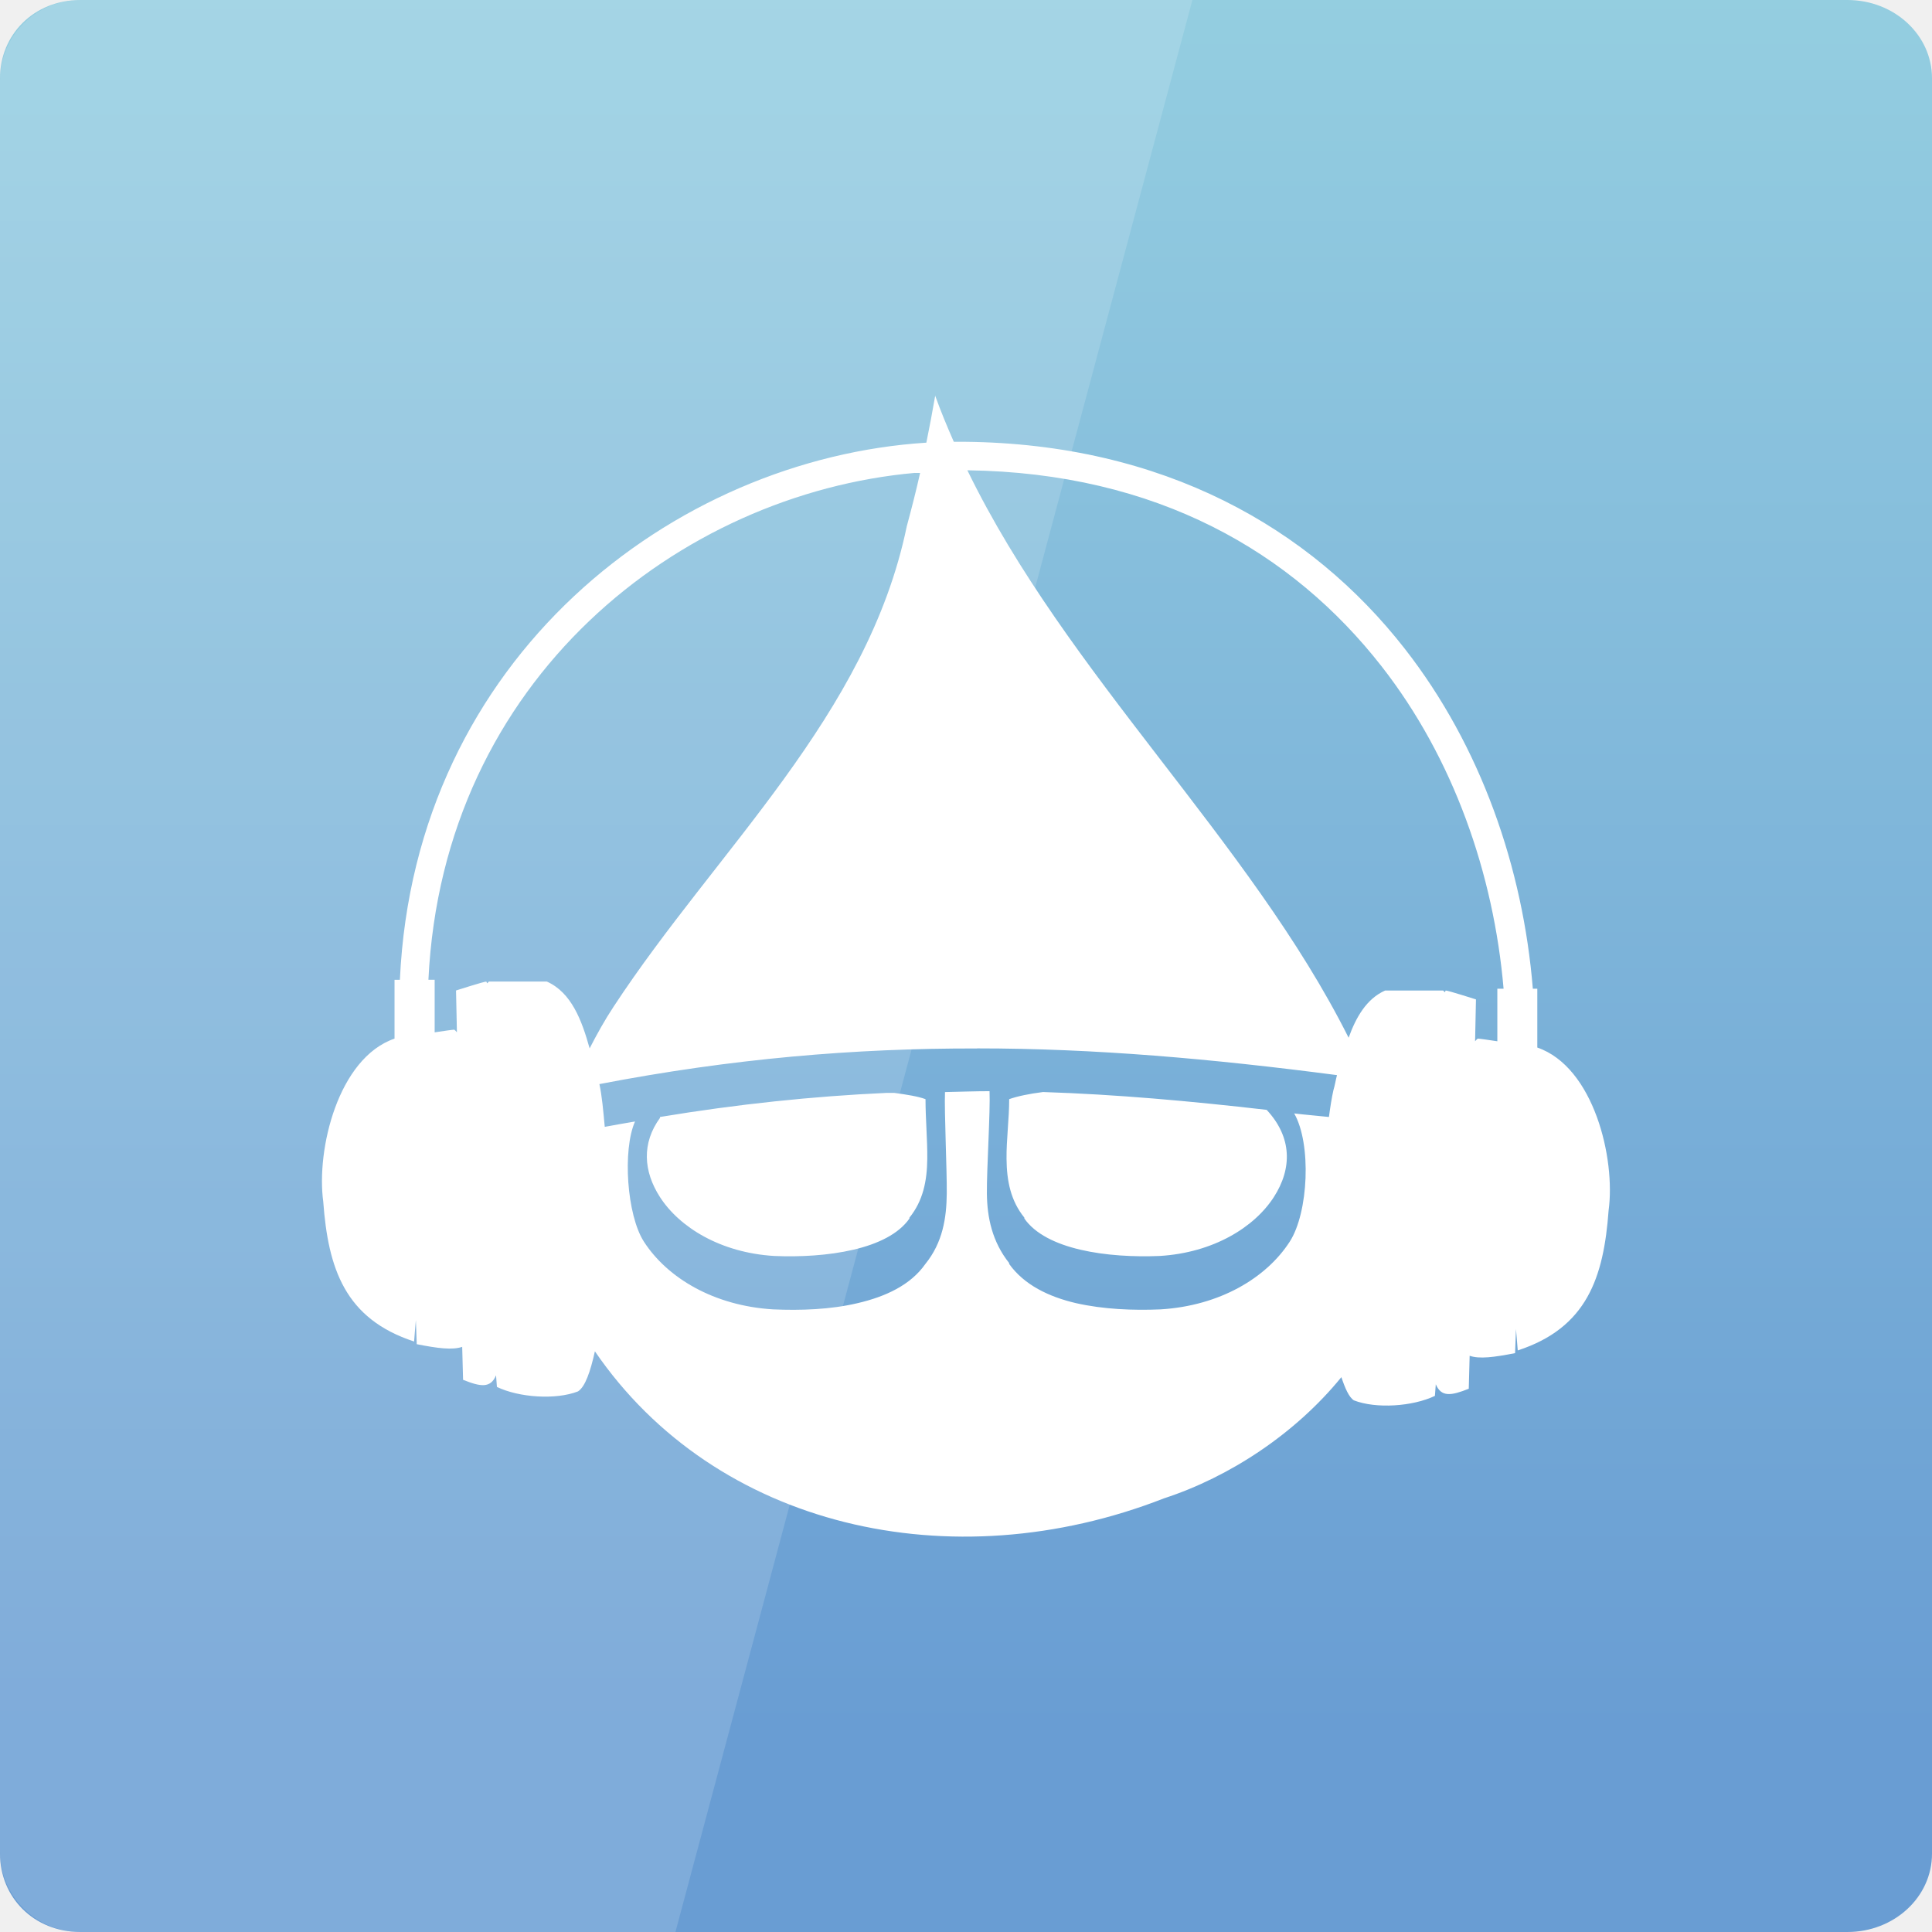
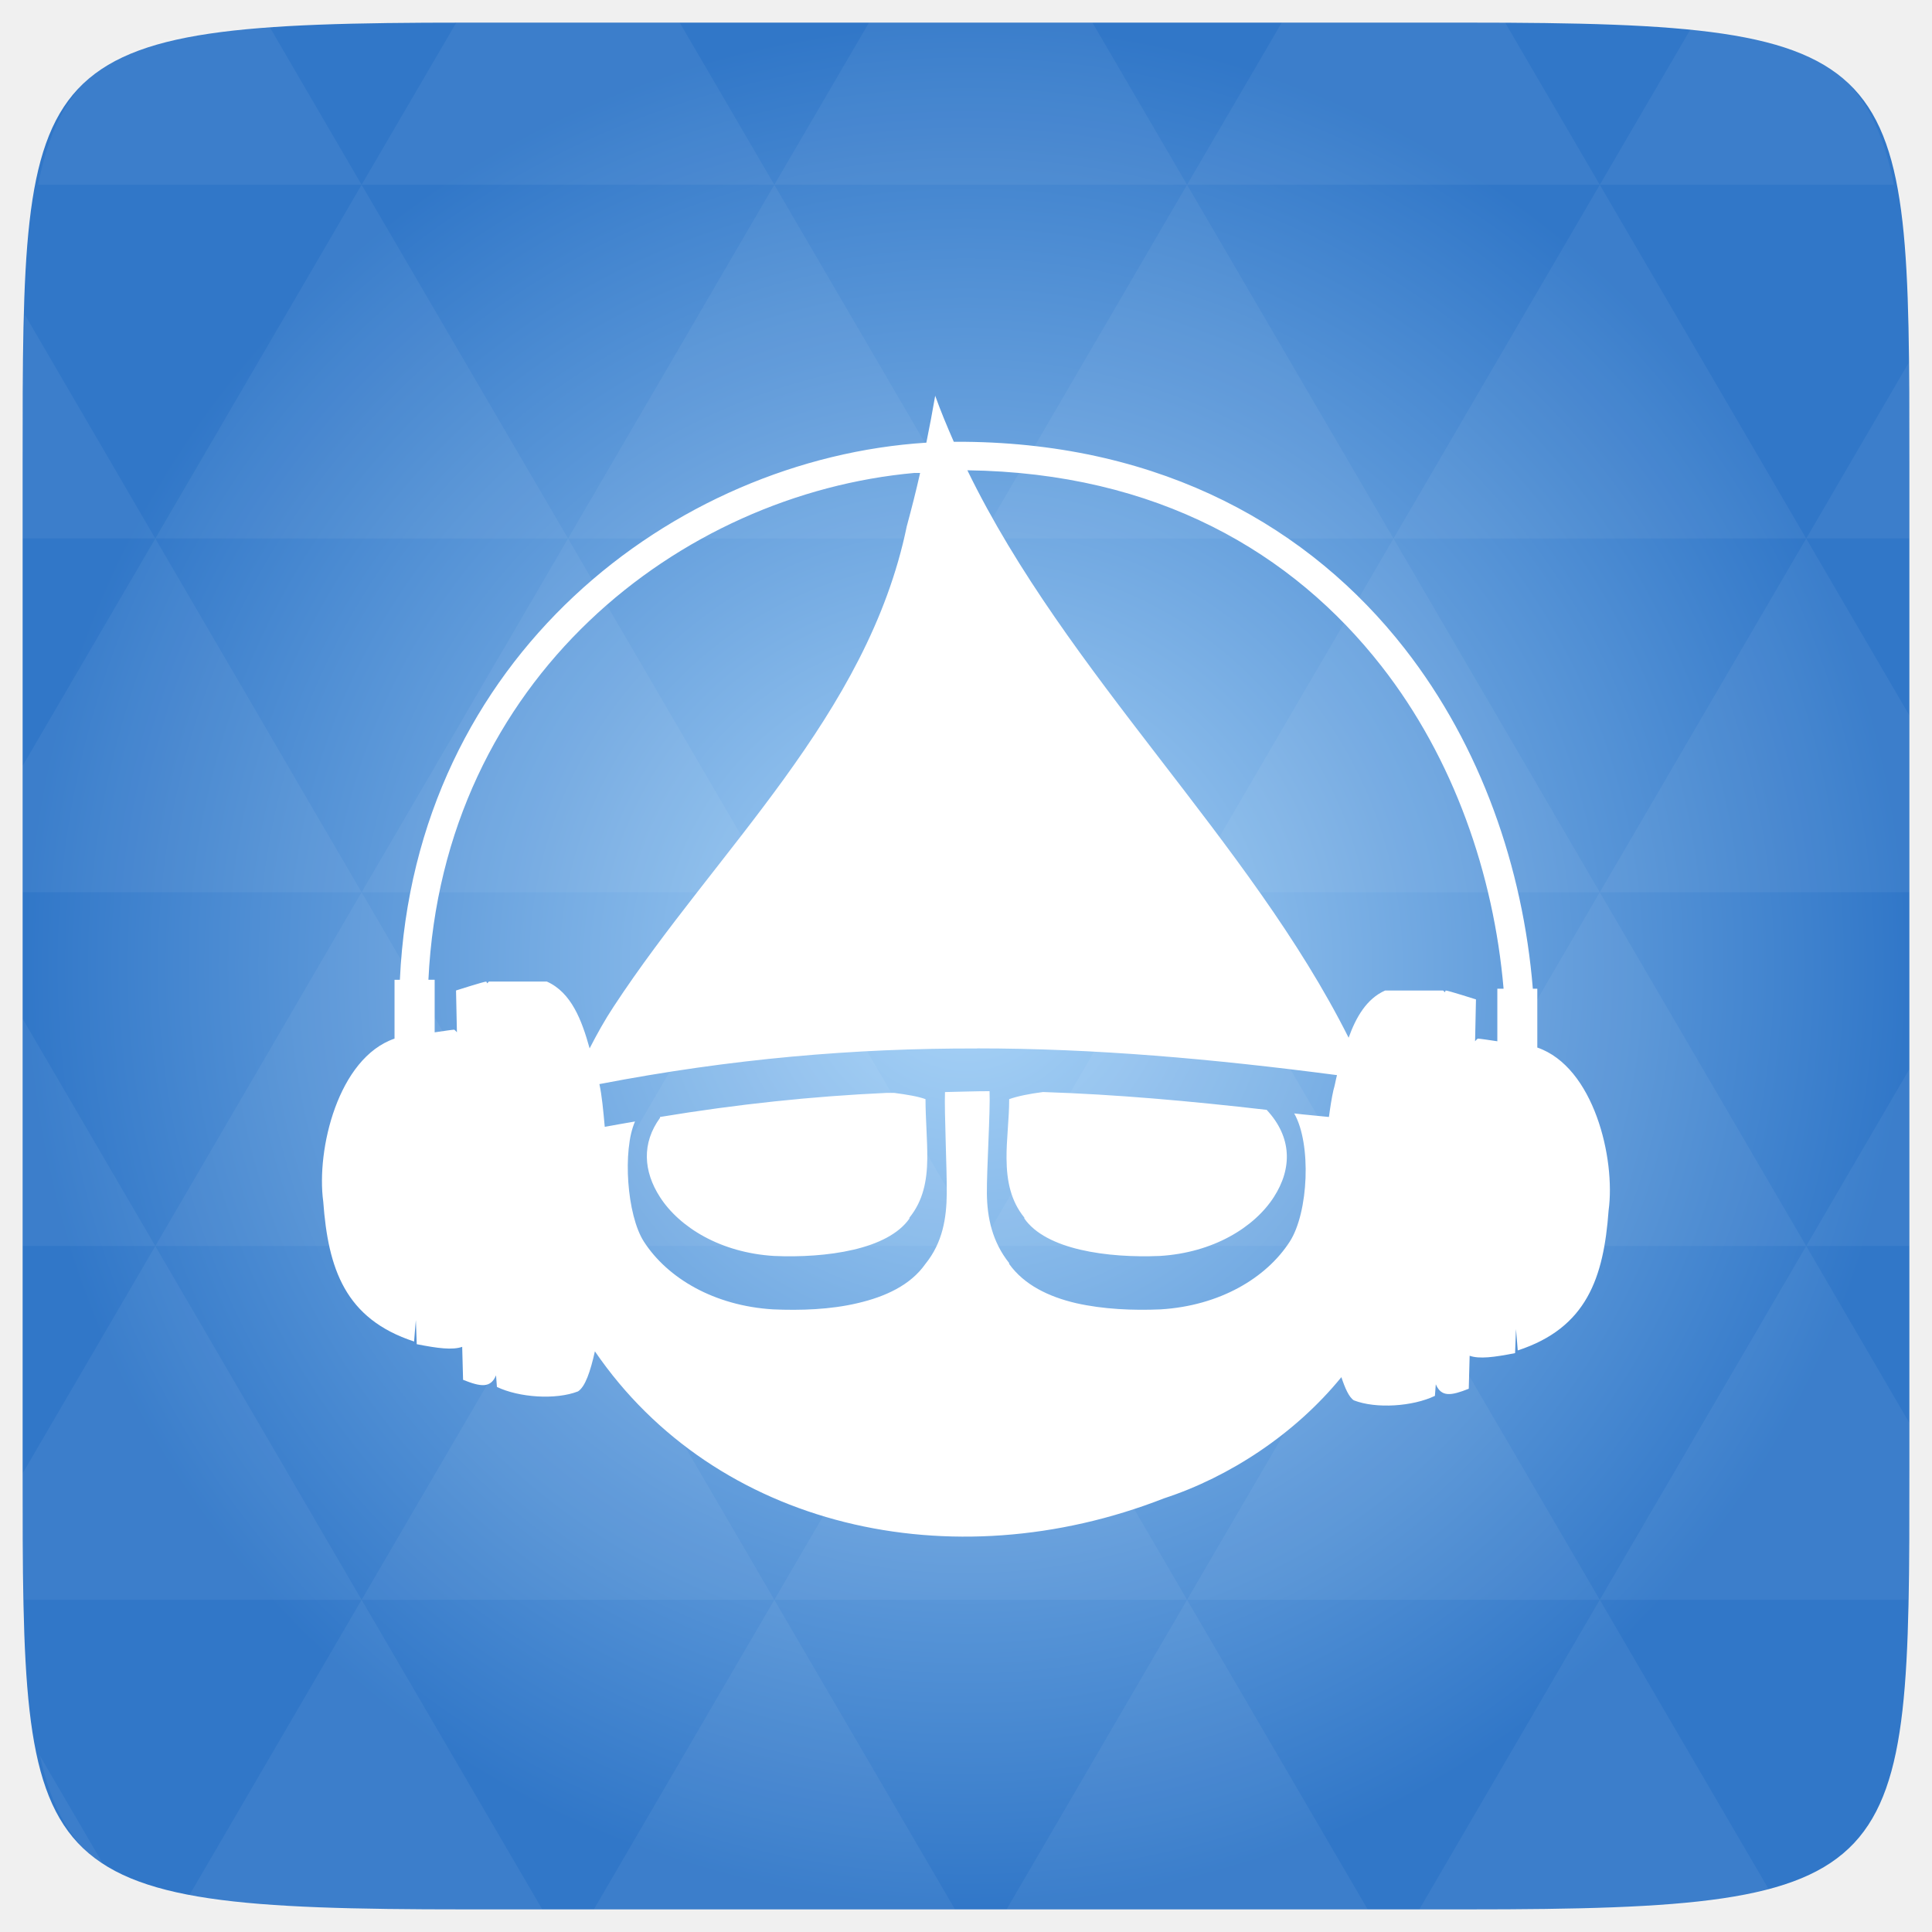
- <svg xmlns="http://www.w3.org/2000/svg" xmlns:xlink="http://www.w3.org/1999/xlink" viewBox="0 0 48 48">
-   <defs>
-     <linearGradient id="linearGradient3698">
-       <stop offset="0" style="stop-color:#96d0e1" />
-       <stop offset="1" style="stop-color:#699dd3" />
-     </linearGradient>
-     <linearGradient xlink:href="#linearGradient3698" id="linearGradient3801" y1="1002.362" y2="1047.362" x2="0" gradientUnits="userSpaceOnUse" />
+ <svg xmlns="http://www.w3.org/2000/svg" width="48" height="48" viewBox="0 0 48 48" id="svg2" version="1.1">
+   <defs id="defs4">
+     <radialGradient cx="148.004" cy="160" gradientTransform="matrix(.1831 0 0 .1831 -3.10029 -5.29688)" id="radial0" r="128" gradientUnits="userSpaceOnUse">
+       <stop offset="0" style="stop-color:#abd5f8" id="stop7" />
+       <stop offset="1" style="stop-color:#3177c8" id="stop9" />
+     </radialGradient>
  </defs>
-   <g transform="translate(0 -1004.362)">
-     <path style="fill:url(#linearGradient3801)" d="m 2,1004.362 43.897,0 c 1.165,0 2.103,0.867 2.103,1.944 l 0,44.111 c 0,1.077 -0.938,1.945 -2.103,1.945 L 2,1052.362 c -1.165,0 -2,-0.867 -2,-1.945 l 0,-44.111 c 0,-1.077 0.835,-1.944 2,-1.944 z" />
-   </g>
-   <g style="fill:#fff" transform="translate(0 -1004.362)">
-     <path style="fill-rule:evenodd" d="m 23.236,1014.187 c -0.067,0.391 -0.142,0.783 -0.221,1.173 -6.28,0.398 -12.712,5.333 -13.08,13.345 l -0.133,0 0,1.461 c -1.404,0.484 -1.947,2.757 -1.771,4.05 0.122,1.664 0.539,2.913 2.257,3.475 0.011,-0.171 0.031,-0.357 0.044,-0.531 l 0.022,0.598 c 0.523,0.103 0.886,0.15 1.129,0.066 l 0.022,0.819 c 0.438,0.175 0.682,0.213 0.819,-0.111 0.005,0.094 0.017,0.194 0.022,0.288 0.548,0.263 1.46,0.327 2.014,0.111 0.178,-0.113 0.306,-0.486 0.42,-0.996 2.997,4.38 8.853,5.721 14.142,3.652 1.628,-0.531 3.26,-1.605 4.404,-3.01 0.091,0.274 0.189,0.499 0.31,0.576 0.554,0.216 1.466,0.152 2.014,-0.111 0.005,-0.094 0.017,-0.193 0.022,-0.288 0.137,0.324 0.381,0.285 0.819,0.111 l 0.022,-0.819 c 0.243,0.084 0.606,0.037 1.129,-0.066 l 0.022,-0.598 c 0.013,0.174 0.033,0.36 0.044,0.531 1.718,-0.561 2.135,-1.81 2.257,-3.475 0.177,-1.293 -0.366,-3.566 -1.771,-4.05 l 0,-1.461 -0.111,0 c -0.244,-2.995 -1.285,-6.021 -3.187,-8.454 -2.34,-2.994 -5.986,-5.088 -10.933,-5.135 -0.087,-8e-4 -0.178,-9e-4 -0.266,0 -0.167,-0.381 -0.324,-0.757 -0.465,-1.151 z m 0.797,1.859 c 4.716,0.063 8.082,2.042 10.291,4.869 1.79,2.29 2.787,5.163 3.032,8.011 l -0.155,0 0,1.306 c -0.229,-0.035 -0.447,-0.066 -0.487,-0.066 -0.023,0.016 -0.045,0.041 -0.066,0.066 l 0.022,-1.04 c 0,0 -0.692,-0.221 -0.752,-0.221 -0.007,0.01 -0.015,0.032 -0.022,0.044 -0.015,-0.013 -0.028,-0.036 -0.044,-0.044 l -1.439,0 c -0.463,0.206 -0.724,0.665 -0.907,1.173 -2.461,-4.909 -7.004,-9.02 -9.472,-14.098 z m -1.306,0.066 c 0.044,0 0.089,0 0.133,0 -0.1,0.446 -0.213,0.888 -0.332,1.328 -0.973,4.709 -4.73,8.038 -7.281,11.929 -0.217,0.327 -0.415,0.683 -0.598,1.04 -0.193,-0.696 -0.452,-1.388 -1.062,-1.66 l -1.439,0 c -0.016,0.01 -0.029,0.032 -0.044,0.044 -0.007,-0.013 -0.015,-0.034 -0.022,-0.044 -0.061,0 -0.752,0.221 -0.752,0.221 l 0.022,1.04 c -0.021,-0.025 -0.043,-0.051 -0.066,-0.066 -0.04,0 -0.258,0.032 -0.487,0.066 l 0,-1.306 -0.155,0 c 0.359,-7.497 6.262,-12.072 12.084,-12.593 z m 1.549,14.297 c 2.922,0 5.837,0.258 8.941,0.664 -0.033,0.126 -0.053,0.259 -0.089,0.376 -0.042,0.186 -0.079,0.423 -0.111,0.664 -0.287,-0.031 -0.576,-0.053 -0.863,-0.088 0.432,0.754 0.356,2.463 -0.111,3.186 -0.585,0.906 -1.743,1.593 -3.209,1.682 -0.675,0.029 -1.42,0 -2.102,-0.155 -0.676,-0.158 -1.288,-0.453 -1.66,-0.974 l 0,-0.022 c -0.421,-0.53 -0.547,-1.131 -0.553,-1.726 -0.006,-0.602 0.088,-2.049 0.066,-2.544 -0.368,0 -0.738,0.015 -1.107,0.022 -0.019,0.491 0.05,1.928 0.044,2.522 -0.006,0.602 -0.099,1.215 -0.531,1.748 -0.371,0.53 -1,0.815 -1.682,0.974 -0.682,0.162 -1.428,0.184 -2.102,0.155 -1.466,-0.089 -2.624,-0.776 -3.209,-1.682 -0.426,-0.659 -0.534,-2.281 -0.221,-2.986 -0.254,0.045 -0.497,0.084 -0.752,0.133 -0.037,-0.405 -0.07,-0.771 -0.133,-1.062 3.288,-0.633 6.342,-0.892 9.384,-0.885 z m 1.638,1.084 c -0.341,0.043 -0.638,0.105 -0.841,0.177 -2.12e-4,0.495 -0.071,1.004 -0.066,1.483 0.005,0.55 0.104,1.043 0.443,1.461 l 0,0.022 c 0.268,0.383 0.777,0.631 1.394,0.775 0.617,0.144 1.325,0.182 1.97,0.155 1.329,-0.081 2.347,-0.709 2.833,-1.461 0.462,-0.716 0.454,-1.491 -0.177,-2.169 -1.905,-0.219 -3.738,-0.384 -5.555,-0.443 z m -3.895,0.022 c -1.824,0.083 -3.696,0.279 -5.621,0.598 -0.004,0.01 0.004,0.015 0,0.022 -0.457,0.628 -0.416,1.325 0,1.97 0.486,0.751 1.504,1.38 2.833,1.461 0.644,0.028 1.353,-0.011 1.97,-0.155 0.617,-0.144 1.126,-0.392 1.394,-0.775 l 0,-0.022 c 0.338,-0.418 0.437,-0.91 0.443,-1.461 0.005,-0.479 -0.044,-0.988 -0.044,-1.483 -0.188,-0.069 -0.461,-0.113 -0.775,-0.155 l -0.199,0 z" />
-     <path style="opacity:.15" d="m 2,1004.362 c -1.108,0 -2,0.892 -2,2 l 0,44 c 0,1.108 0.892,2 2,2 l 14.781,0 12.844,-48 -27.625,0 z" />
-   </g>
+   <path style="fill:url(#radial0)" d="M 47.438 11.547 L 47.438 36.453 C 47.438 46.703 47.438 47.438 36.453 47.438 L 11.551 47.438 C 0.562 47.438 0.562 46.703 0.562 36.453 L 0.562 11.547 C 0.562 1.297 0.562 0.562 11.551 0.562 L 36.453 0.562 C 47.438 0.562 47.438 1.297 47.438 11.547 Z " id="path11" />
+   <path style="fill:#fff;fill-opacity:.051" d="M 38.266 47.438 C 40.809 47.426 42.645 47.355 43.977 46.996 L 39.746 39.746 L 35.262 47.438 L 36.453 47.438 C 37.094 47.438 37.695 47.438 38.266 47.438 Z M 39.746 39.746 L 34.621 30.957 L 29.492 39.746 Z M 39.746 39.746 L 47.398 39.746 C 47.43 38.773 47.438 37.684 47.438 36.449 L 47.438 35.352 L 44.875 30.957 Z M 44.875 30.957 L 39.746 22.168 L 34.621 30.957 Z M 44.875 30.957 L 47.438 30.957 L 47.438 26.562 Z M 34.621 30.957 L 29.492 22.168 L 24.367 30.957 Z M 24.367 30.957 L 19.238 39.746 L 29.492 39.746 Z M 24.367 30.957 L 19.238 22.168 L 14.113 30.957 Z M 14.113 30.957 L 8.984 39.746 L 19.238 39.746 Z M 14.113 30.957 L 8.984 22.168 L 3.859 30.957 Z M 3.859 30.957 L 0.562 36.605 C 0.562 37.773 0.574 38.816 0.602 39.746 L 8.984 39.746 Z M 3.859 30.957 L 0.562 25.309 L 0.562 30.957 Z M 8.984 39.746 L 4.672 47.141 C 6.27 47.434 8.48 47.438 11.551 47.438 L 13.473 47.438 Z M 8.984 22.168 L 3.859 13.379 L 0.562 19.027 L 0.562 22.168 Z M 8.984 22.168 L 19.238 22.168 L 14.113 13.379 Z M 14.113 13.379 L 8.984 4.59 L 3.859 13.379 Z M 14.113 13.379 L 24.367 13.379 L 19.238 4.59 Z M 19.238 4.59 L 16.887 0.562 L 11.551 0.562 C 11.473 0.562 11.41 0.562 11.336 0.562 L 8.984 4.59 Z M 19.238 4.59 L 29.492 4.59 L 27.141 0.562 L 21.59 0.562 Z M 29.492 4.59 L 39.746 4.59 L 37.395 0.562 C 37.082 0.562 36.785 0.562 36.453 0.562 L 31.844 0.562 Z M 29.492 4.59 L 24.367 13.379 L 34.621 13.379 Z M 34.621 13.379 L 44.875 13.379 L 39.746 4.59 Z M 34.621 13.379 L 29.492 22.168 L 39.746 22.168 Z M 39.746 22.168 L 47.438 22.168 L 47.438 17.773 L 44.875 13.379 Z M 44.875 13.379 L 47.438 13.379 L 47.438 11.547 C 47.438 10.633 47.43 9.797 47.414 9.023 Z M 29.492 22.168 L 24.367 13.379 L 19.238 22.168 Z M 39.746 4.59 L 47.055 4.59 C 46.5 1.832 45.168 0.961 42.023 0.688 Z M 8.984 4.59 L 6.68 0.637 C 3.02 0.844 1.539 1.633 0.945 4.59 Z M 3.859 13.379 L 0.621 7.824 C 0.578 8.898 0.562 10.133 0.562 11.547 L 0.562 13.379 Z M 19.238 39.746 L 14.754 47.438 L 23.727 47.438 Z M 29.492 39.746 L 25.008 47.438 L 33.98 47.438 Z M 2.594 46.367 L 0.992 43.621 C 1.285 44.938 1.777 45.801 2.594 46.367 Z " id="path13" />
+   <path id="path18" d="m 23.236,9.825 c -0.067,0.391 -0.142,0.783 -0.221,1.173 -6.28,0.398 -12.712,5.333 -13.08,13.345 l -0.133,0 0,1.461 c -1.404,0.484 -1.947,2.757 -1.771,4.05 0.122,1.664 0.539,2.913 2.257,3.475 0.011,-0.171 0.031,-0.357 0.044,-0.531 l 0.022,0.598 c 0.523,0.103 0.886,0.15 1.129,0.066 l 0.022,0.819 c 0.438,0.175 0.682,0.213 0.819,-0.111 0.005,0.094 0.017,0.194 0.022,0.288 0.548,0.263 1.46,0.327 2.014,0.111 0.178,-0.113 0.306,-0.486 0.42,-0.996 2.997,4.38 8.853,5.721 14.142,3.652 1.628,-0.531 3.26,-1.605 4.404,-3.01 0.091,0.274 0.189,0.499 0.31,0.576 0.554,0.216 1.466,0.152 2.014,-0.111 0.005,-0.094 0.017,-0.193 0.022,-0.288 0.137,0.324 0.381,0.285 0.819,0.111 l 0.022,-0.819 c 0.243,0.084 0.606,0.037 1.129,-0.066 l 0.022,-0.598 c 0.013,0.174 0.033,0.36 0.044,0.531 1.718,-0.561 2.135,-1.81 2.257,-3.475 0.177,-1.293 -0.366,-3.566 -1.771,-4.05 l 0,-1.461 -0.111,0 c -0.244,-2.995 -1.285,-6.021 -3.187,-8.454 -2.34,-2.994 -5.986,-5.088 -10.933,-5.135 -0.087,-8e-4 -0.178,-9e-4 -0.266,0 -0.167,-0.381 -0.324,-0.757 -0.465,-1.151 z m 0.797,1.859 c 4.716,0.063 8.082,2.042 10.291,4.869 1.79,2.29 2.787,5.163 3.032,8.011 l -0.155,0 0,1.306 c -0.229,-0.035 -0.447,-0.066 -0.487,-0.066 -0.023,0.016 -0.045,0.041 -0.066,0.066 l 0.022,-1.04 c 0,0 -0.692,-0.221 -0.752,-0.221 -0.007,0.01 -0.015,0.032 -0.022,0.044 -0.015,-0.013 -0.028,-0.036 -0.044,-0.044 l -1.439,0 c -0.463,0.206 -0.724,0.665 -0.907,1.173 -2.461,-4.909 -7.004,-9.02 -9.472,-14.098 z m -1.306,0.066 c 0.044,0 0.089,0 0.133,0 -0.1,0.446 -0.213,0.888 -0.332,1.328 -0.973,4.709 -4.73,8.038 -7.281,11.929 -0.217,0.327 -0.415,0.683 -0.598,1.04 -0.193,-0.696 -0.452,-1.388 -1.062,-1.66 l -1.439,0 c -0.016,0.01 -0.029,0.032 -0.044,0.044 -0.007,-0.013 -0.015,-0.034 -0.022,-0.044 -0.061,0 -0.752,0.221 -0.752,0.221 l 0.022,1.04 c -0.021,-0.025 -0.043,-0.051 -0.066,-0.066 -0.04,0 -0.258,0.032 -0.487,0.066 l 0,-1.306 -0.155,0 c 0.359,-7.497 6.262,-12.072 12.084,-12.593 z m 1.549,14.297 c 2.922,0 5.837,0.258 8.941,0.664 -0.033,0.126 -0.053,0.259 -0.089,0.376 -0.042,0.186 -0.079,0.423 -0.111,0.664 -0.287,-0.031 -0.576,-0.053 -0.863,-0.088 0.432,0.754 0.356,2.463 -0.111,3.186 -0.585,0.906 -1.743,1.593 -3.209,1.682 -0.675,0.029 -1.42,0 -2.102,-0.155 -0.676,-0.158 -1.288,-0.453 -1.66,-0.974 l 0,-0.022 c -0.421,-0.53 -0.547,-1.131 -0.553,-1.726 -0.006,-0.602 0.088,-2.049 0.066,-2.544 -0.368,0 -0.738,0.015 -1.107,0.022 -0.019,0.491 0.05,1.928 0.044,2.522 -0.006,0.602 -0.099,1.215 -0.531,1.748 -0.371,0.53 -1,0.815 -1.682,0.974 -0.682,0.162 -1.428,0.184 -2.102,0.155 -1.466,-0.089 -2.624,-0.776 -3.209,-1.682 -0.426,-0.659 -0.534,-2.281 -0.221,-2.986 -0.254,0.045 -0.497,0.084 -0.752,0.133 -0.037,-0.405 -0.07,-0.771 -0.133,-1.062 3.288,-0.633 6.342,-0.892 9.384,-0.885 z m 1.638,1.084 c -0.341,0.043 -0.638,0.105 -0.841,0.177 -2.12e-4,0.495 -0.071,1.004 -0.066,1.483 0.005,0.55 0.104,1.043 0.443,1.461 l 0,0.022 c 0.268,0.383 0.777,0.631 1.394,0.775 0.617,0.144 1.325,0.182 1.97,0.155 1.329,-0.081 2.347,-0.709 2.833,-1.461 0.462,-0.716 0.454,-1.491 -0.177,-2.169 -1.905,-0.219 -3.738,-0.384 -5.555,-0.443 z m -3.895,0.022 c -1.824,0.083 -3.696,0.279 -5.621,0.598 -0.004,0.01 0.004,0.015 0,0.022 -0.457,0.628 -0.416,1.325 0,1.97 0.486,0.751 1.504,1.38 2.833,1.461 0.644,0.028 1.353,-0.011 1.97,-0.155 0.617,-0.144 1.126,-0.392 1.394,-0.775 l 0,-0.022 c 0.338,-0.418 0.437,-0.91 0.443,-1.461 0.005,-0.479 -0.044,-0.988 -0.044,-1.483 -0.188,-0.069 -0.461,-0.113 -0.775,-0.155 l -0.199,0 z" style="fill:#ffffff;fill-rule:evenodd" />
</svg>
